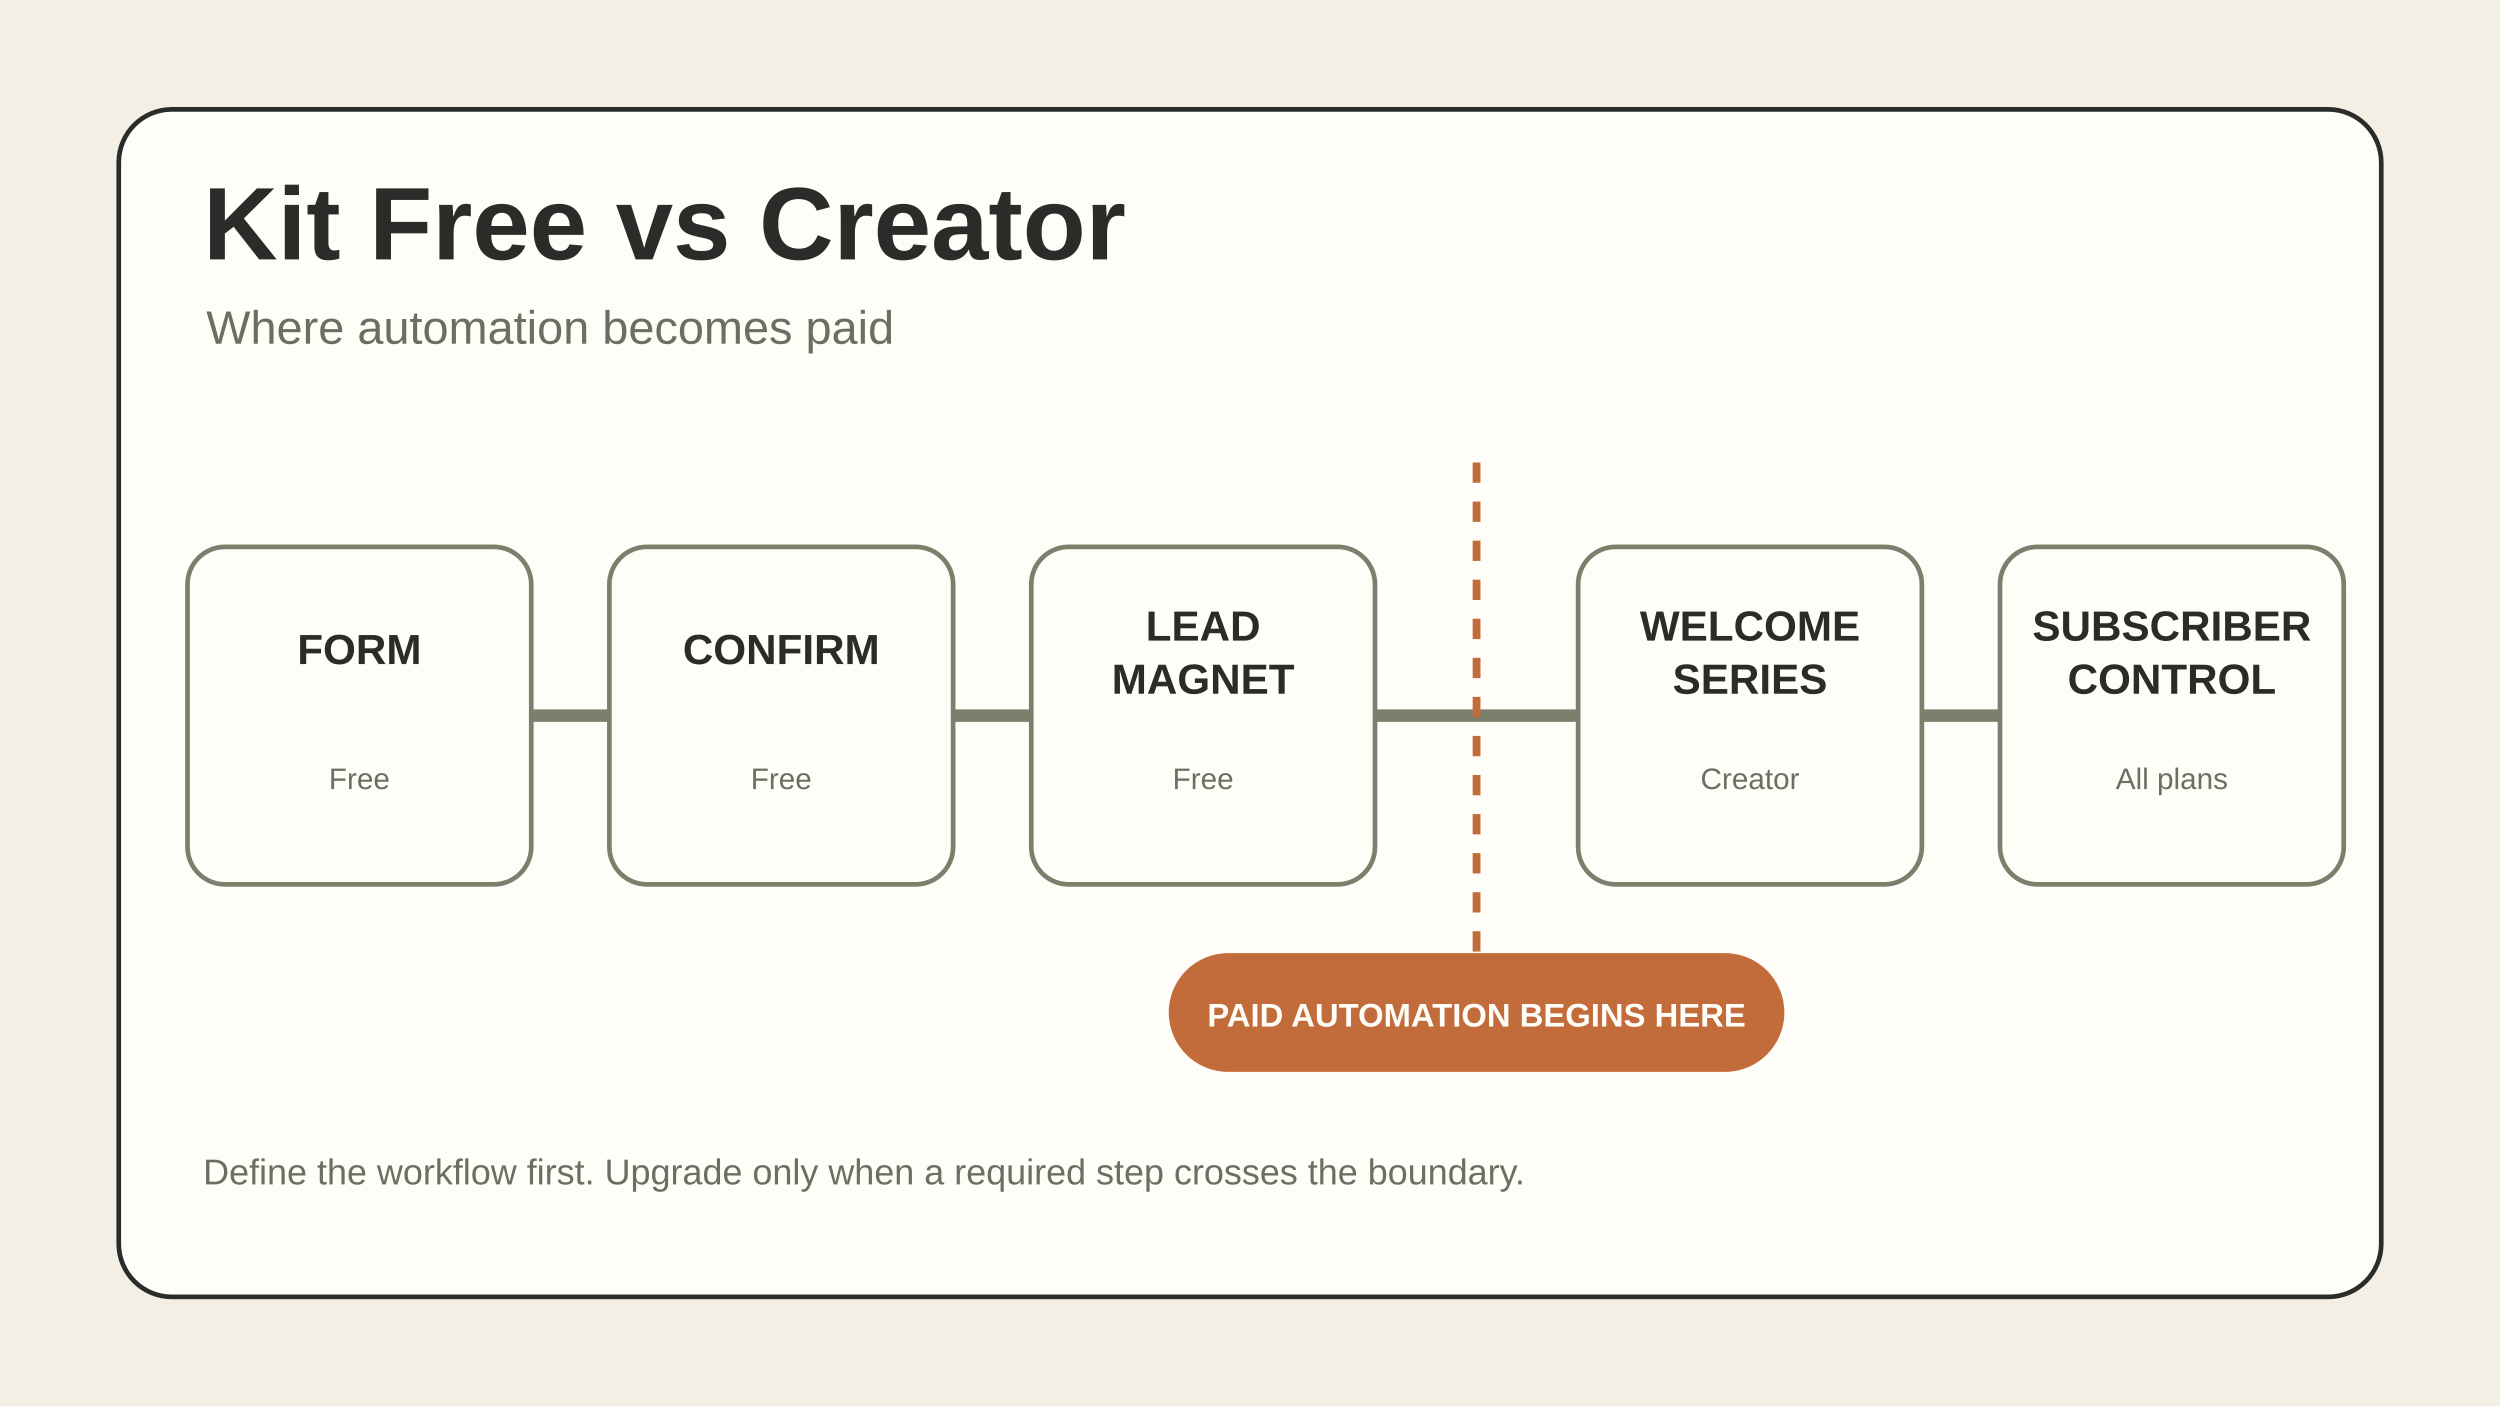
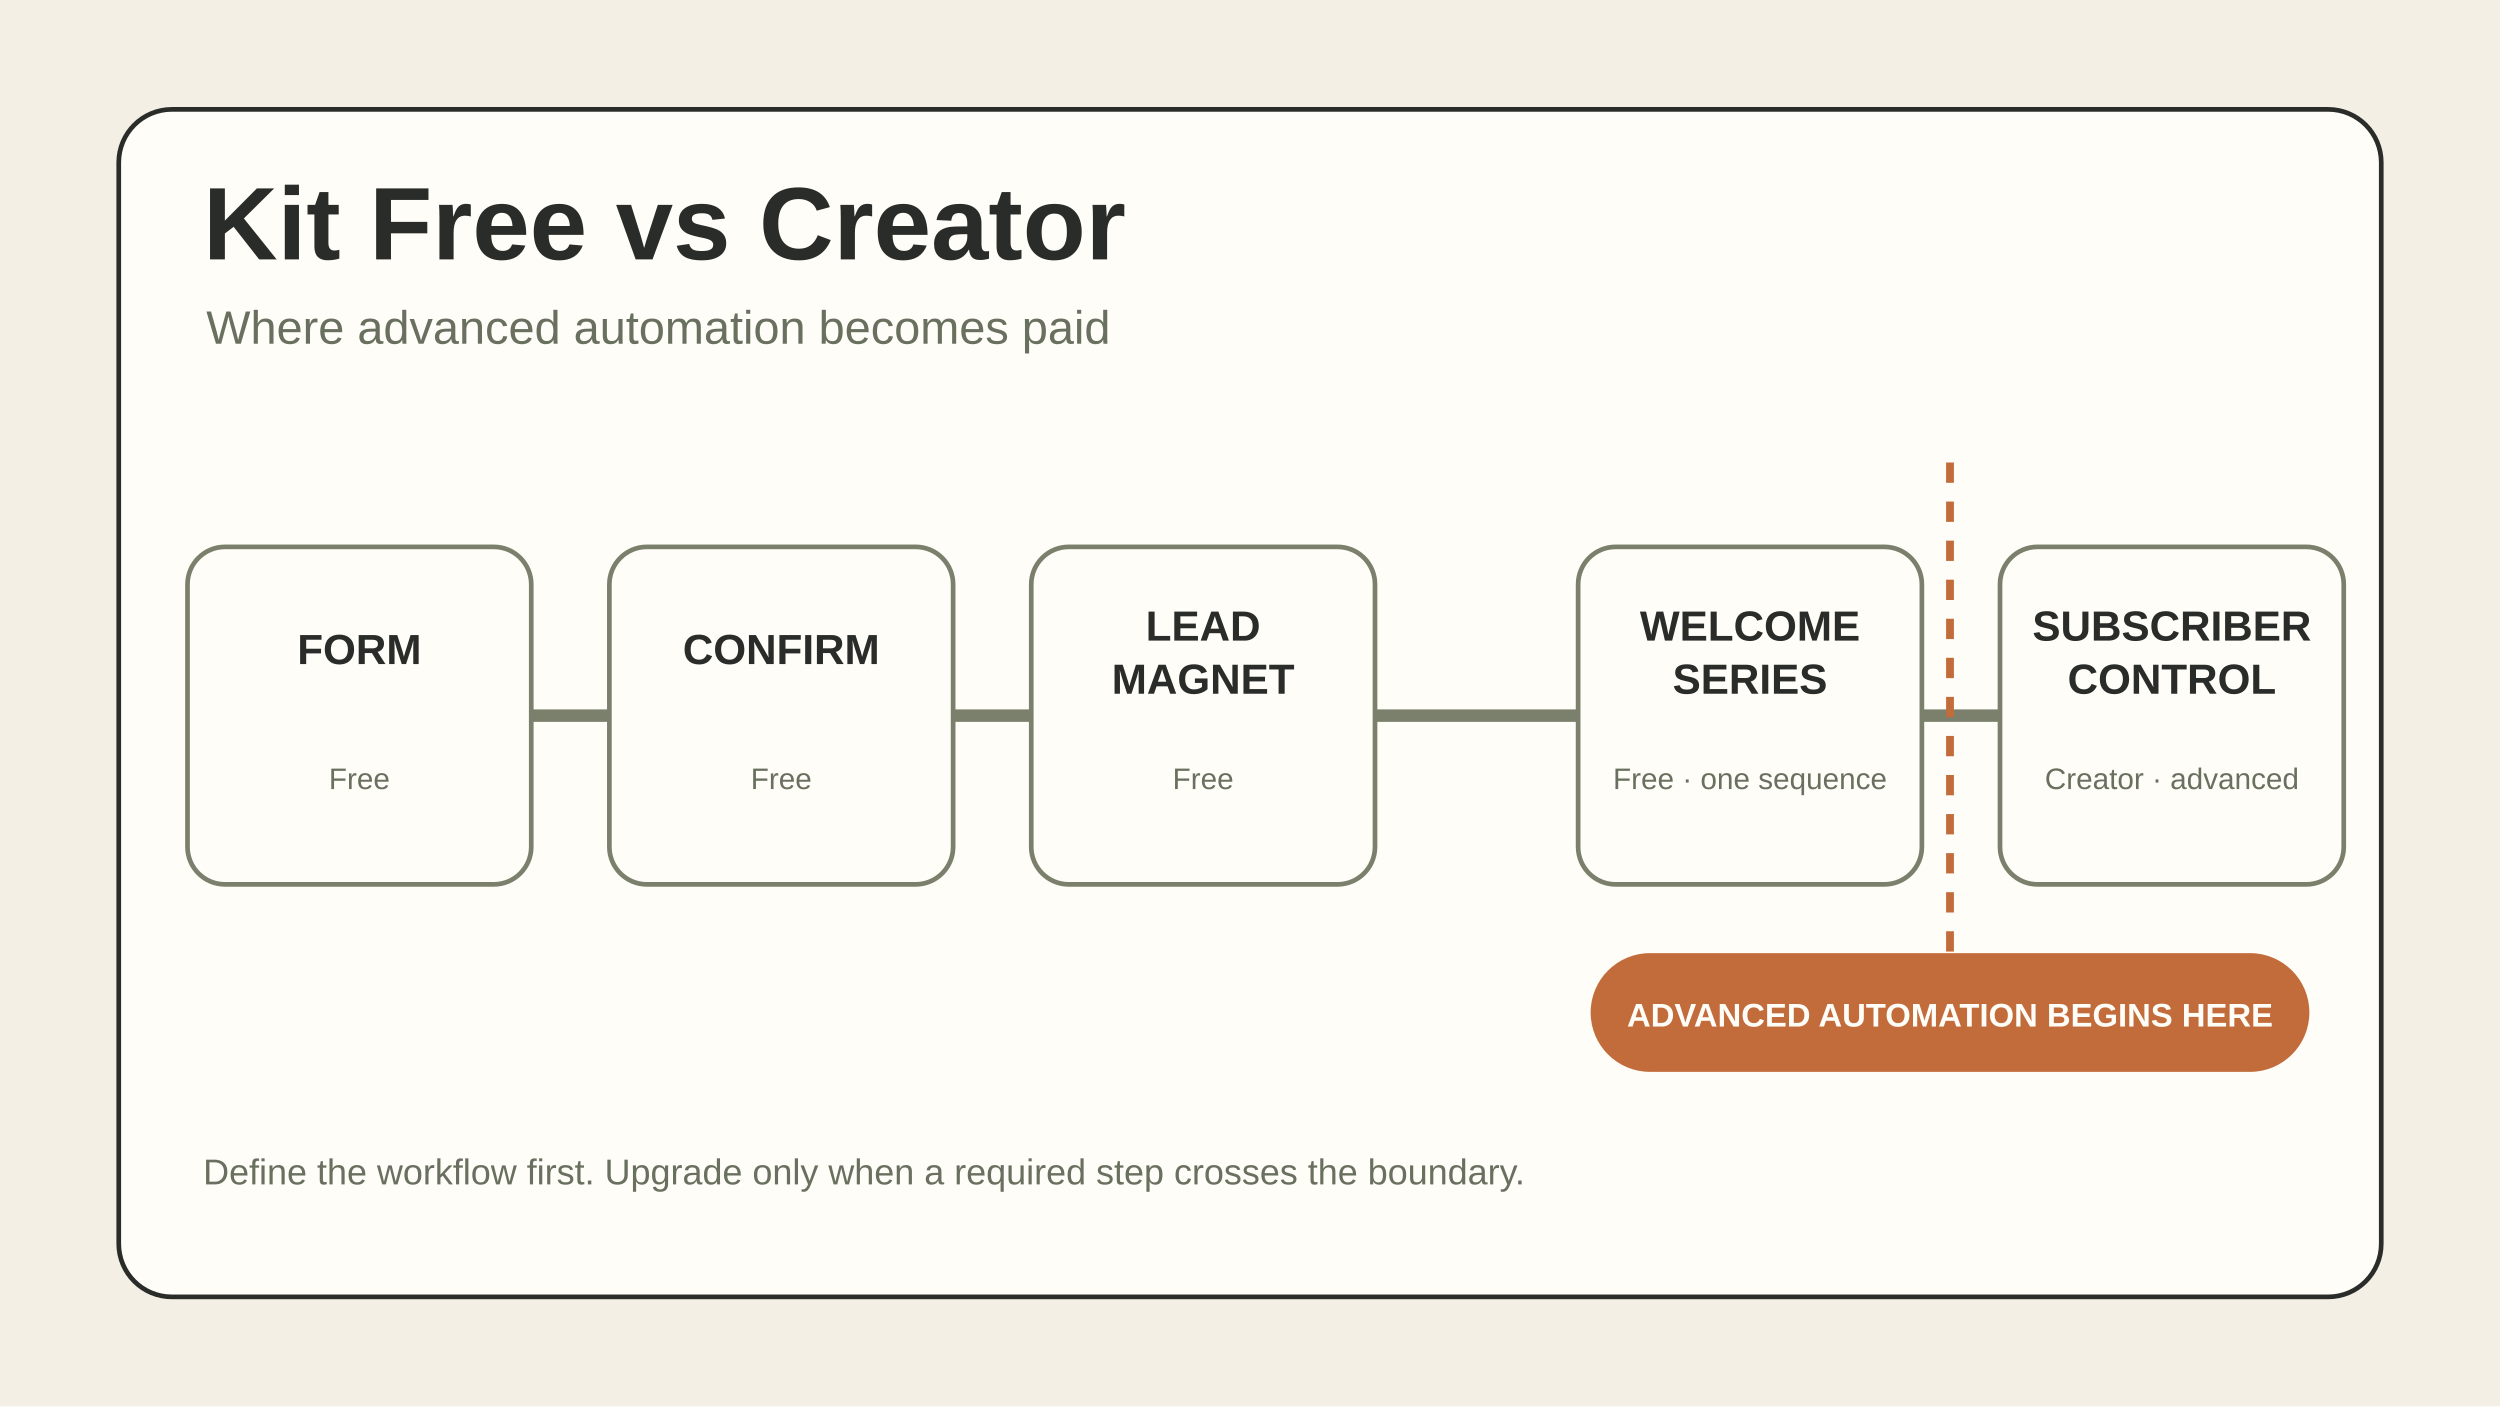
<svg xmlns="http://www.w3.org/2000/svg" width="1600" height="900" viewBox="0 0 1600 900" role="img" aria-labelledby="title description">
  <rect width="1600" height="900" fill="#F4EFE5" />
  <rect x="76" y="70" width="1448" height="760" rx="34" fill="#FFFDF8" stroke="#292C28" stroke-width="3" />
  <text x="130" y="166" fill="#292C28" font-family="Arial, sans-serif" font-size="66" font-weight="700">Kit Free vs Creator</text>
-   <text x="132" y="220" fill="#69705F" font-family="Arial, sans-serif" font-size="30">Where automation becomes paid</text>
+   <text x="132" y="220" fill="#69705F" font-family="Arial, sans-serif" font-size="30">Where advanced automation becomes paid</text>
  <g font-family="Arial, sans-serif">
    <path d="M170 458 H1430" stroke="#7A806B" stroke-width="8" stroke-linecap="round" />
    <g fill="#FFFDF8" stroke="#7A806B" stroke-width="3">
      <rect x="120" y="350" width="220" height="216" rx="24" />
      <rect x="390" y="350" width="220" height="216" rx="24" />
      <rect x="660" y="350" width="220" height="216" rx="24" />
      <rect x="1010" y="350" width="220" height="216" rx="24" />
      <rect x="1280" y="350" width="220" height="216" rx="24" />
    </g>
    <g fill="#292C28" font-size="27" font-weight="700" text-anchor="middle">
      <text x="230" y="425">FORM</text>
      <text x="500" y="425">CONFIRM</text>
      <text x="770" y="410">LEAD</text>
      <text x="770" y="444">MAGNET</text>
      <text x="1120" y="410">WELCOME</text>
      <text x="1120" y="444">SERIES</text>
      <text x="1390" y="410">SUBSCRIBER</text>
      <text x="1390" y="444">CONTROL</text>
    </g>
    <g fill="#69705F" font-size="19" text-anchor="middle">
      <text x="230" y="505">Free</text>
      <text x="500" y="505">Free</text>
      <text x="770" y="505">Free</text>
-       <text x="1120" y="505">Creator</text>
-       <text x="1390" y="505">All plans</text>
+       <text x="1120" y="505">Free · one sequence</text>
+       <text x="1390" y="505">Creator · advanced</text>
    </g>
-     <path d="M945 296 V636" stroke="#C36C3B" stroke-width="5" stroke-dasharray="13 12" />
-     <rect x="748" y="610" width="394" height="76" rx="38" fill="#C36C3B" />
-     <text x="945" y="657" text-anchor="middle" fill="#FFFDF8" font-size="21" font-weight="700">PAID AUTOMATION BEGINS HERE</text>
+     <path d="M1248 296 V636" stroke="#C36C3B" stroke-width="5" stroke-dasharray="13 12" />
+     <rect x="1018" y="610" width="460" height="76" rx="38" fill="#C36C3B" />
+     <text x="1248" y="657" text-anchor="middle" fill="#FFFDF8" font-size="21" font-weight="700">ADVANCED AUTOMATION BEGINS HERE</text>
  </g>
  <text x="130" y="758" fill="#69705F" font-family="Arial, sans-serif" font-size="23">Define the workflow first. Upgrade only when a required step crosses the boundary.</text>
</svg>
